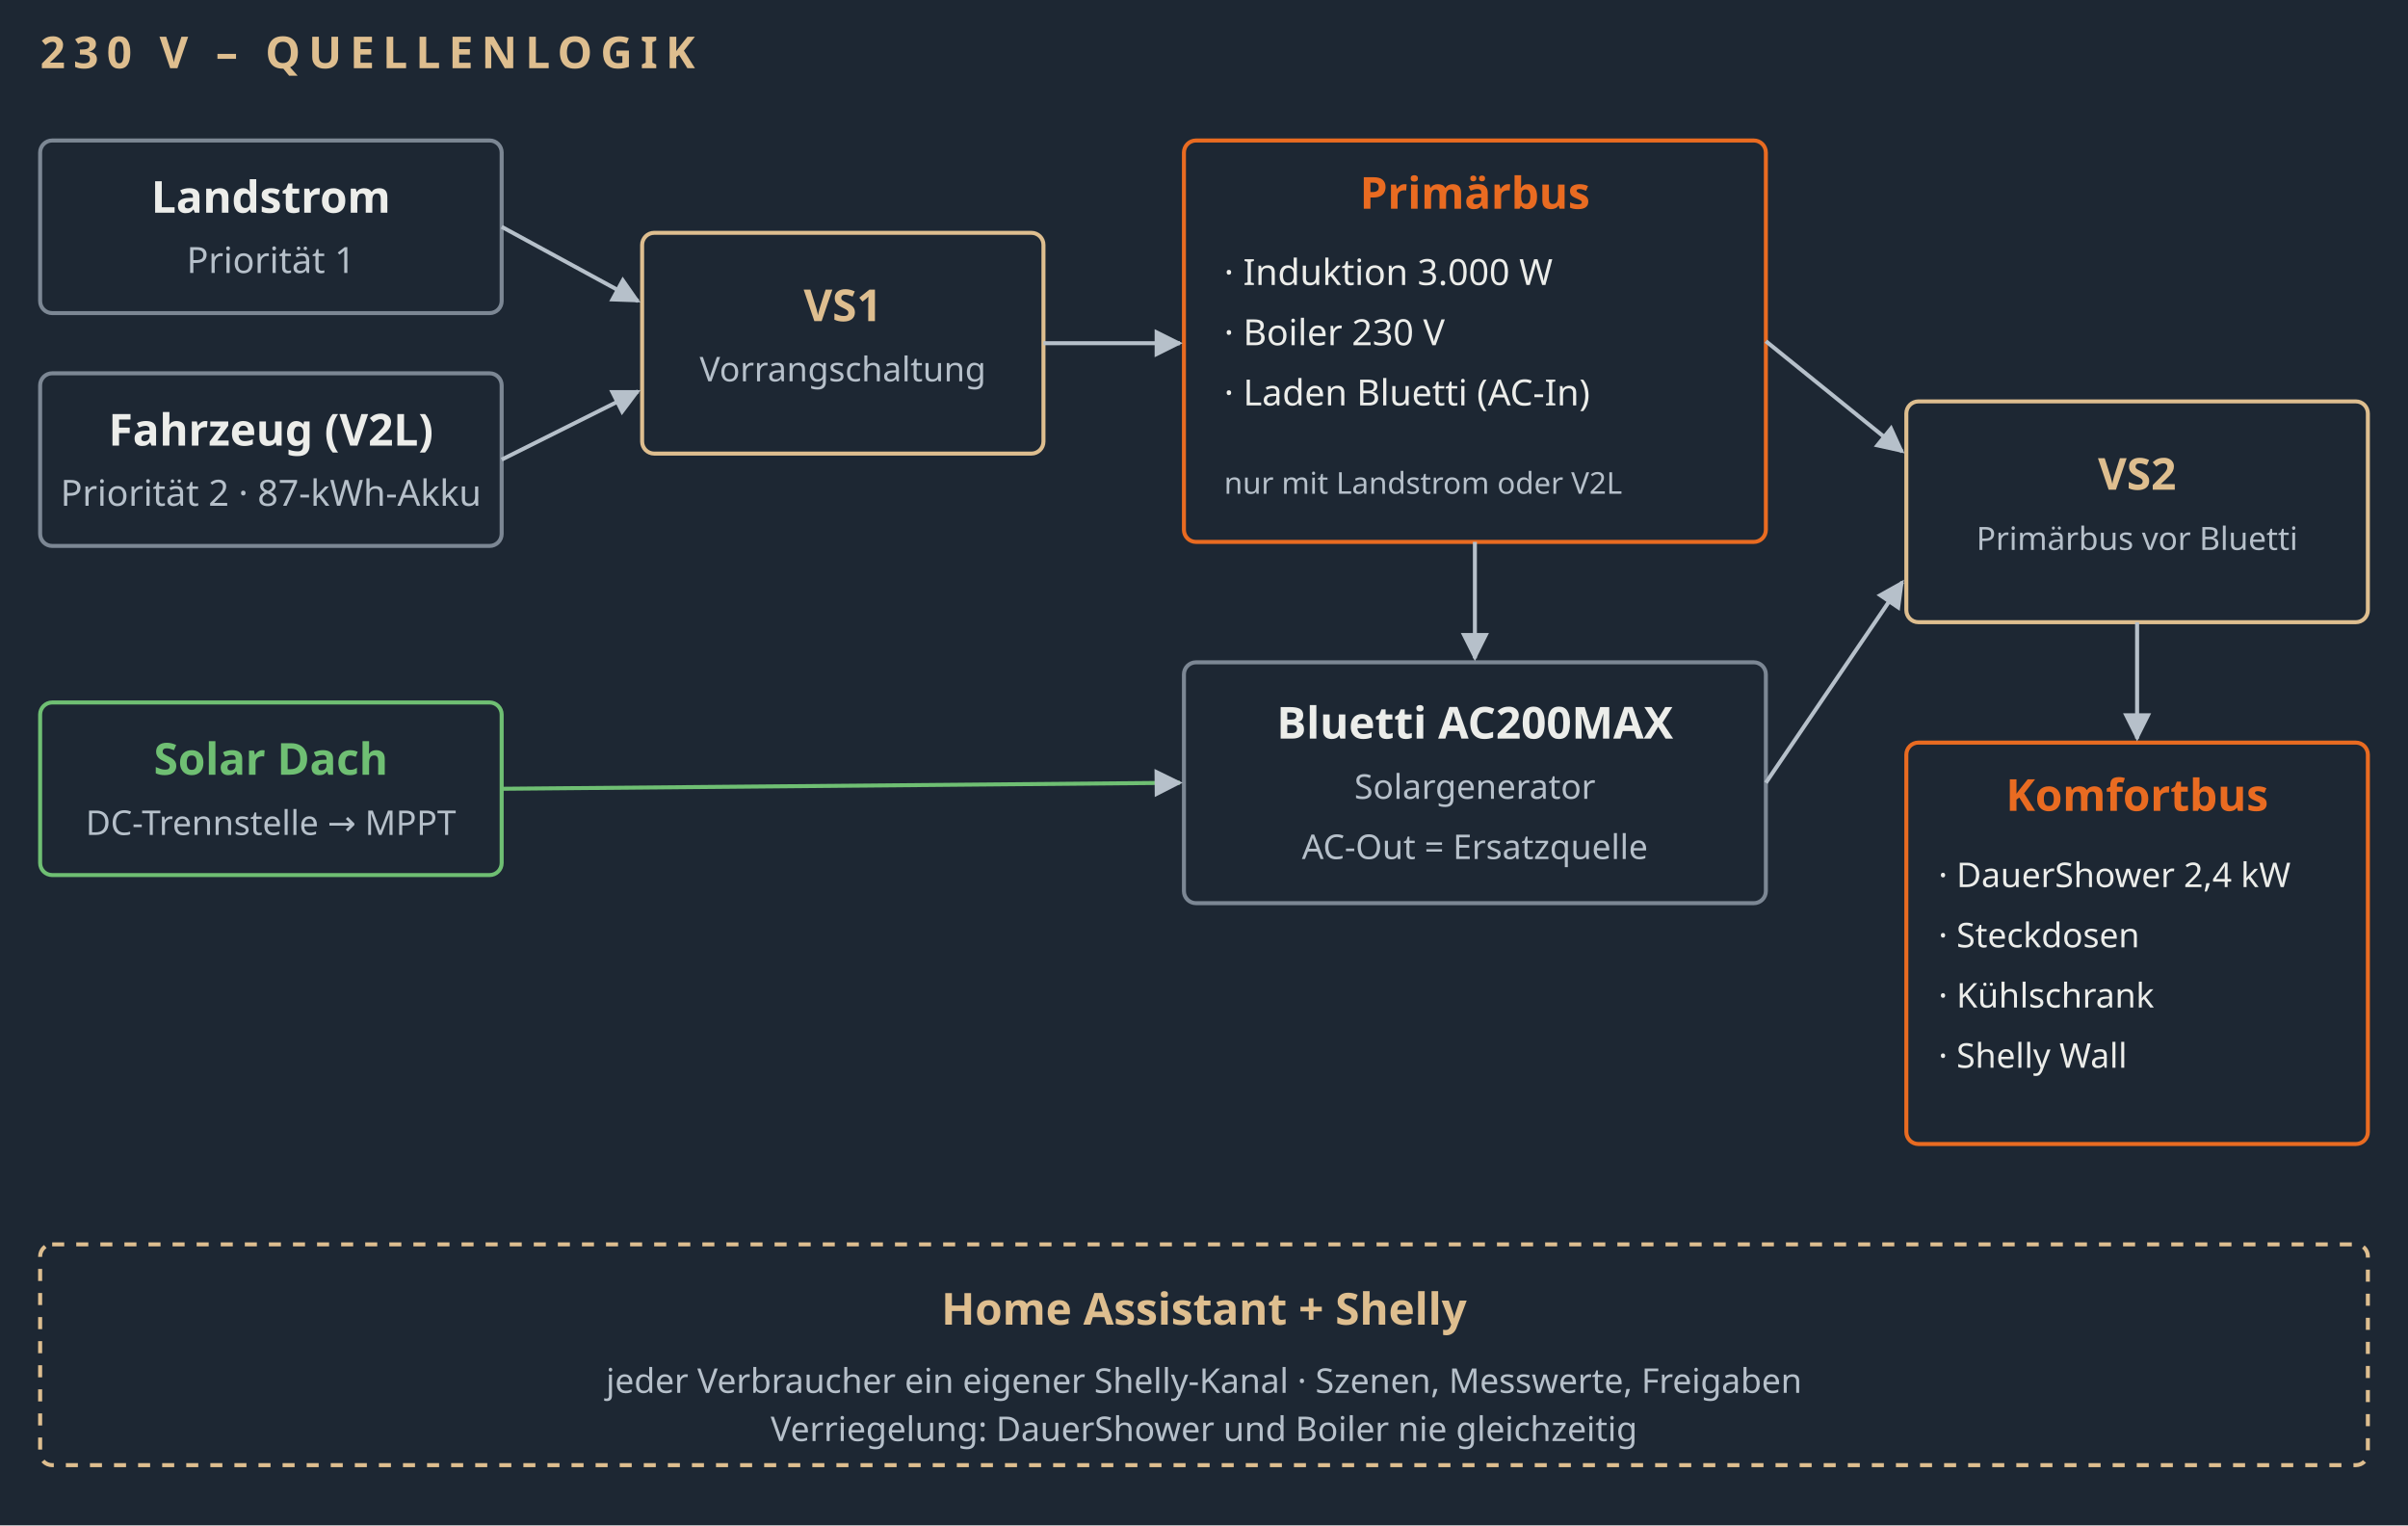
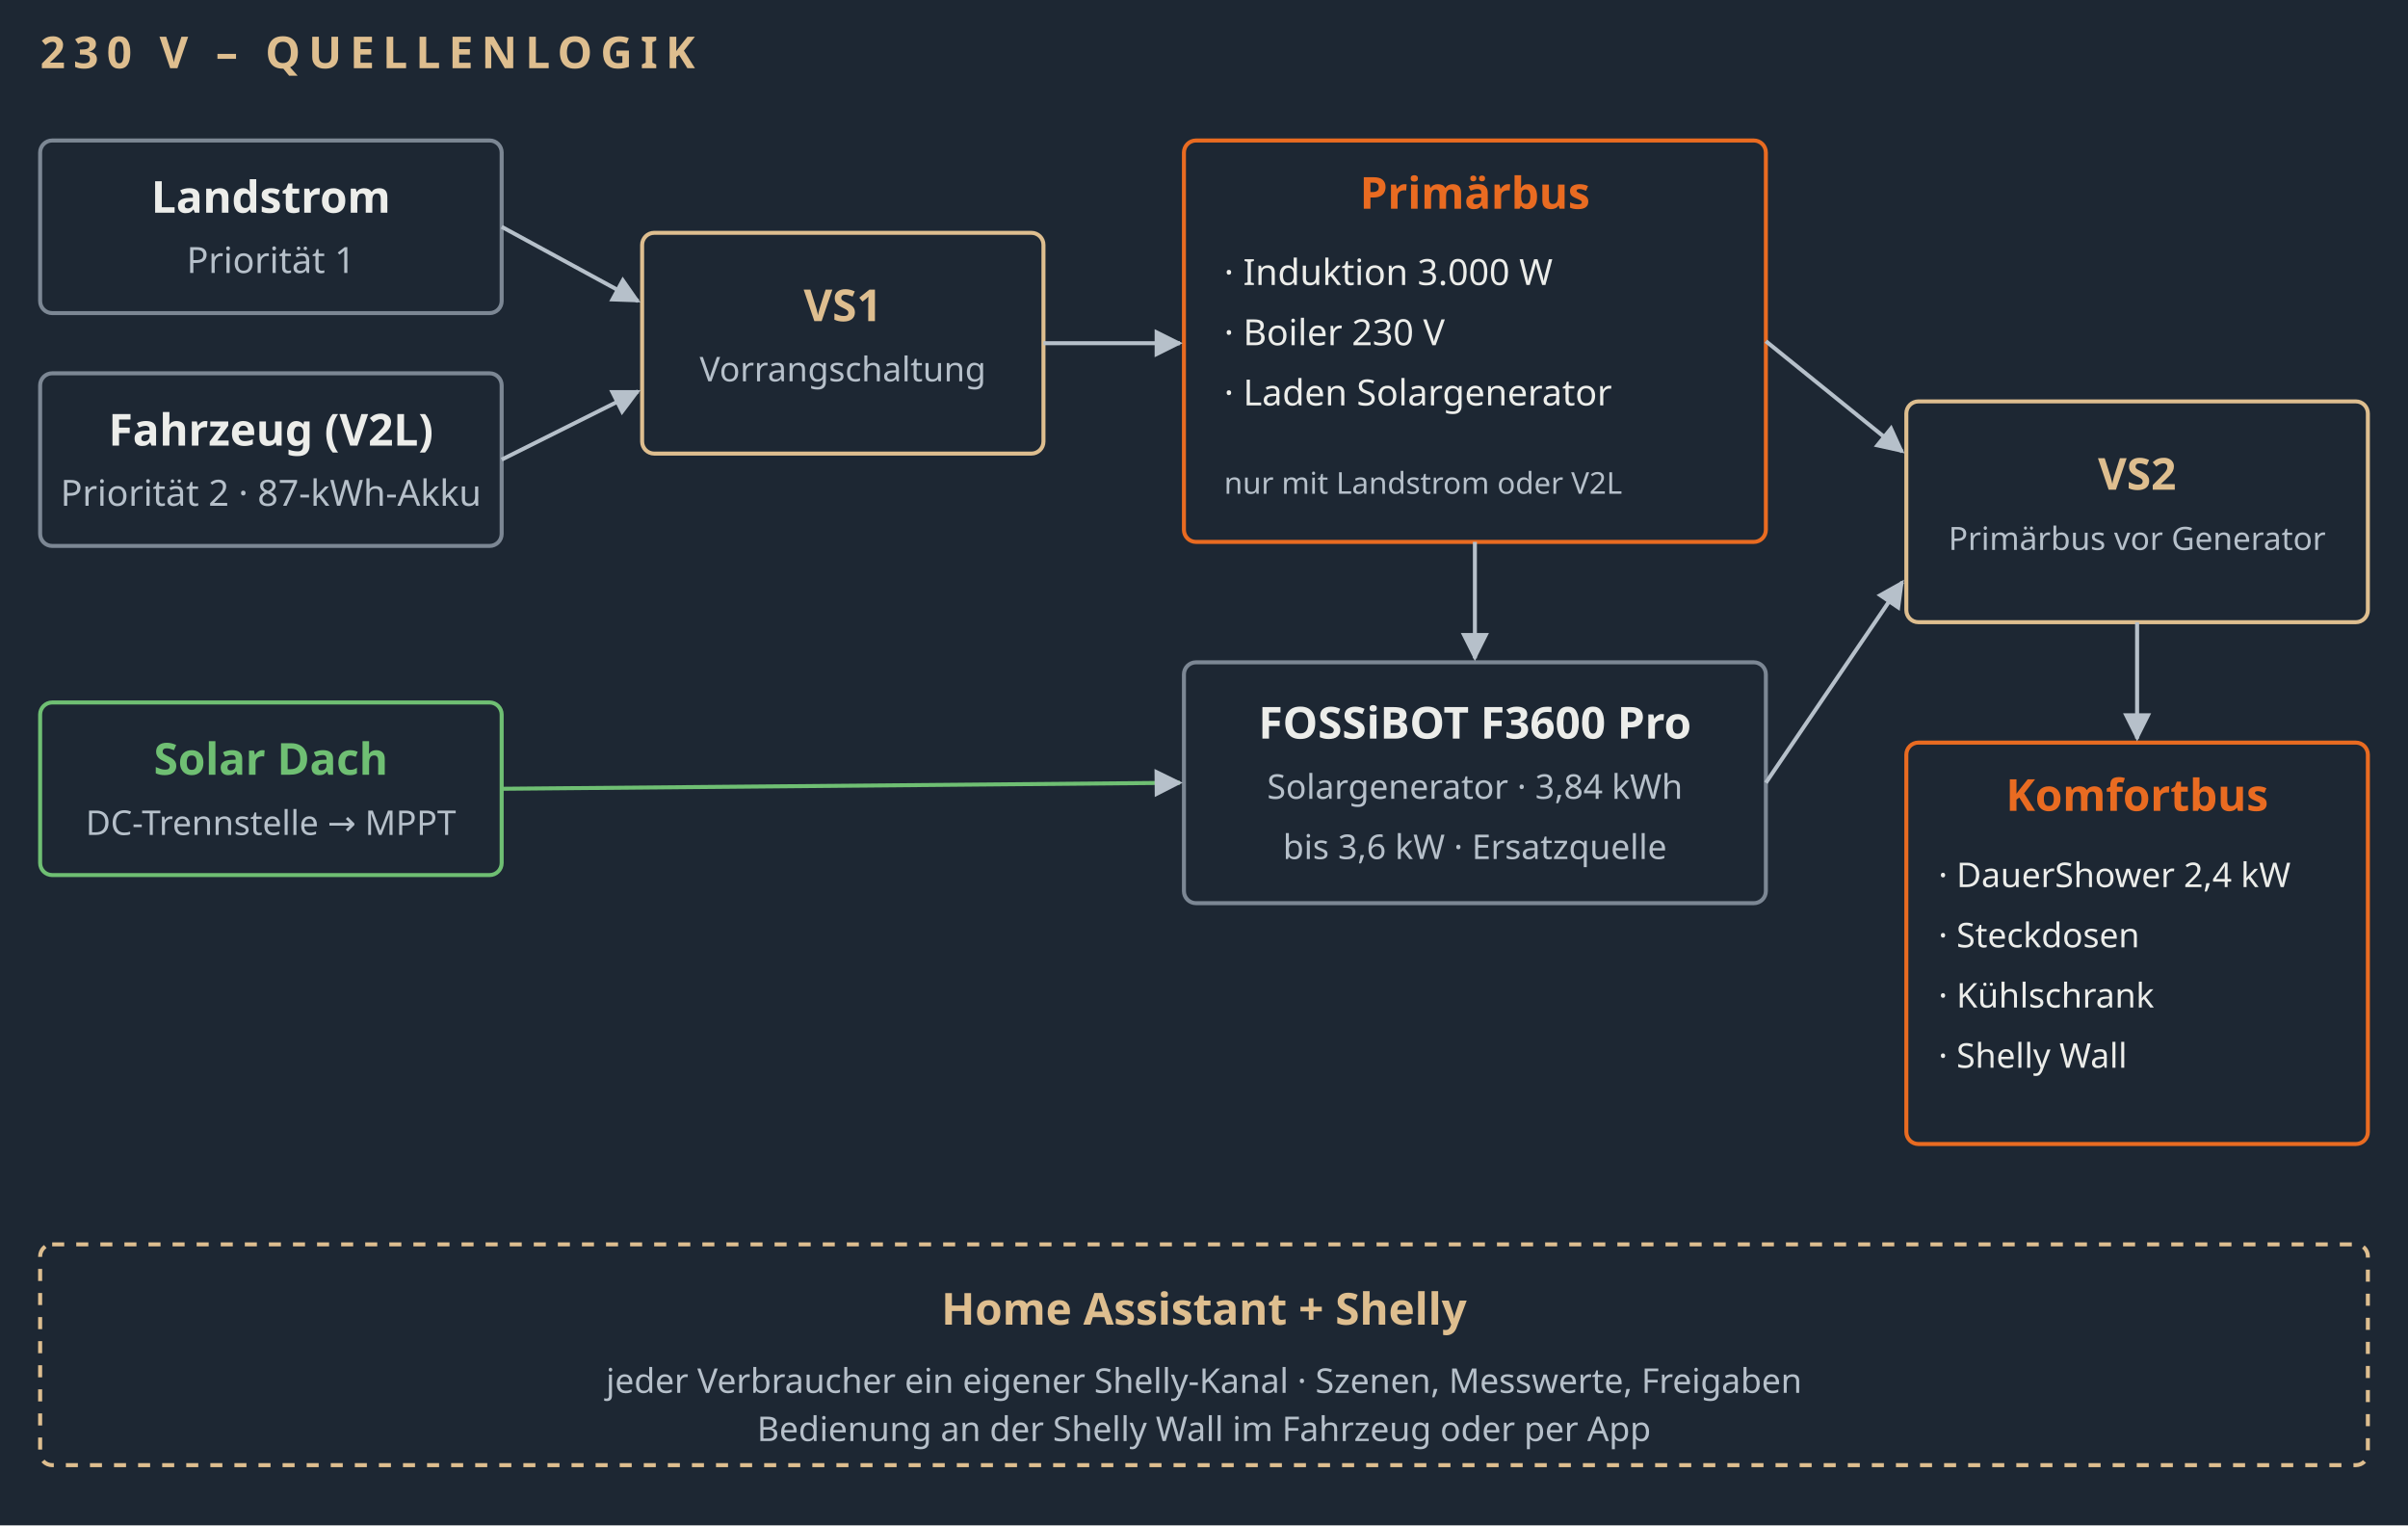
- <svg xmlns="http://www.w3.org/2000/svg" viewBox="0 0 1200 760" style="background:#1d2733" role="img" aria-label="230-Volt-Quellenlogik: Landstrom vor Renault V2L ergibt den Primärbus; Primärbus vor Bluetti ergibt den Komfortbus; Solar lädt die Bluetti; Home Assistant steuert alle Verbraucher über Shelly">
+ <svg xmlns="http://www.w3.org/2000/svg" viewBox="0 0 1200 760" role="img" aria-label="230-Volt-Quellenlogik: Landstrom vor Renault V2L ergibt den Primärbus; Primärbus vor Solargenerator ergibt den Komfortbus; Solar lädt den Solargenerator; Home Assistant misst und schaltet jeden Verbraucher über Shelly">
  <defs>
    <marker id="caA" viewBox="0 0 10 10" refX="9" refY="5" markerWidth="7" markerHeight="7" orient="auto-start-reverse">
      <path d="M0,0 L10,5 L0,10 z" fill="#B6C0CA" />
    </marker>
  </defs>
  <rect width="1200" height="760" fill="#1d2733" />
  <g font-family="system-ui, sans-serif" fill="none" stroke-width="2">
    <text x="20" y="34" fill="#DEBE8F" stroke="none" font-size="22" letter-spacing="4" font-weight="600">230 V – QUELLENLOGIK</text>
    <rect x="20" y="70" width="230" height="86" rx="6" stroke="#7C8794" />
    <text x="135" y="106" fill="#ECEDEA" stroke="none" font-size="22" font-weight="600" text-anchor="middle">Landstrom</text>
    <text x="135" y="136" fill="#B6C0CA" stroke="none" font-size="18" text-anchor="middle">Priorität 1</text>
    <rect x="20" y="186" width="230" height="86" rx="6" stroke="#7C8794" />
    <text x="135" y="222" fill="#ECEDEA" stroke="none" font-size="22" font-weight="600" text-anchor="middle">Fahrzeug (V2L)</text>
    <text x="135" y="252" fill="#B6C0CA" stroke="none" font-size="18" text-anchor="middle">Priorität 2 · 87-kWh-Akku</text>
    <rect x="320" y="116" width="200" height="110" rx="6" stroke="#DEBE8F" />
    <text x="420" y="160" fill="#DEBE8F" stroke="none" font-size="22" font-weight="600" text-anchor="middle">VS1</text>
    <text x="420" y="190" fill="#B6C0CA" stroke="none" font-size="17" text-anchor="middle">Vorrangschaltung</text>
    <path d="M250 113 L318 150" stroke="#B6C0CA" marker-end="url(#caA)" />
    <path d="M250 229 L318 195" stroke="#B6C0CA" marker-end="url(#caA)" />
    <rect x="590" y="70" width="290" height="200" rx="6" stroke="#E96B21" />
    <text x="735" y="104" fill="#E96B21" stroke="none" font-size="22" font-weight="600" text-anchor="middle">Primärbus</text>
    <text x="610" y="142" fill="#ECEDEA" stroke="none" font-size="18">· Induktion 3.000 W</text>
    <text x="610" y="172" fill="#ECEDEA" stroke="none" font-size="18">· Boiler 230 V</text>
-     <text x="610" y="202" fill="#ECEDEA" stroke="none" font-size="18">· Laden Bluetti (AC-In)</text>
+     <text x="610" y="202" fill="#ECEDEA" stroke="none" font-size="18">· Laden Solargenerator</text>
    <text x="610" y="246" fill="#B6C0CA" stroke="none" font-size="15">nur mit Landstrom oder V2L</text>
    <path d="M520 171 L588 171" stroke="#B6C0CA" marker-end="url(#caA)" />
    <rect x="590" y="330" width="290" height="120" rx="6" stroke="#7C8794" />
-     <text x="735" y="368" fill="#ECEDEA" stroke="none" font-size="22" font-weight="600" text-anchor="middle">Bluetti AC200MAX</text>
-     <text x="735" y="398" fill="#B6C0CA" stroke="none" font-size="17" text-anchor="middle">Solargenerator</text>
-     <text x="735" y="428" fill="#B6C0CA" stroke="none" font-size="17" text-anchor="middle">AC-Out = Ersatzquelle</text>
+     <text x="735" y="368" fill="#ECEDEA" stroke="none" font-size="22" font-weight="600" text-anchor="middle">FOSSiBOT F3600 Pro</text>
+     <text x="735" y="398" fill="#B6C0CA" stroke="none" font-size="17" text-anchor="middle">Solargenerator · 3,84 kWh</text>
+     <text x="735" y="428" fill="#B6C0CA" stroke="none" font-size="17" text-anchor="middle">bis 3,6 kW · Ersatzquelle</text>
    <path d="M735 270 L735 328" stroke="#B6C0CA" marker-end="url(#caA)" />
    <rect x="20" y="350" width="230" height="86" rx="6" stroke="#6FBF73" />
    <text x="135" y="386" fill="#6FBF73" stroke="none" font-size="22" font-weight="600" text-anchor="middle">Solar Dach</text>
    <text x="135" y="416" fill="#B6C0CA" stroke="none" font-size="17" text-anchor="middle">DC-Trennstelle → MPPT</text>
    <path d="M250 393 L588 390" stroke="#6FBF73" marker-end="url(#caA)" />
    <rect x="950" y="200" width="230" height="110" rx="6" stroke="#DEBE8F" />
    <text x="1065" y="244" fill="#DEBE8F" stroke="none" font-size="22" font-weight="600" text-anchor="middle">VS2</text>
-     <text x="1065" y="274" fill="#B6C0CA" stroke="none" font-size="16" text-anchor="middle">Primärbus vor Bluetti</text>
+     <text x="1065" y="274" fill="#B6C0CA" stroke="none" font-size="16" text-anchor="middle">Primärbus vor Generator</text>
    <path d="M880 170 L948 225" stroke="#B6C0CA" marker-end="url(#caA)" />
    <path d="M880 390 L948 290" stroke="#B6C0CA" marker-end="url(#caA)" />
    <rect x="950" y="370" width="230" height="200" rx="6" stroke="#E96B21" />
    <text x="1065" y="404" fill="#E96B21" stroke="none" font-size="22" font-weight="600" text-anchor="middle">Komfortbus</text>
    <text x="966" y="442" fill="#ECEDEA" stroke="none" font-size="17">· DauerShower 2,4 kW</text>
    <text x="966" y="472" fill="#ECEDEA" stroke="none" font-size="17">· Steckdosen</text>
    <text x="966" y="502" fill="#ECEDEA" stroke="none" font-size="17">· Kühlschrank</text>
    <text x="966" y="532" fill="#ECEDEA" stroke="none" font-size="17">· Shelly Wall</text>
    <path d="M1065 310 L1065 368" stroke="#B6C0CA" marker-end="url(#caA)" />
    <rect x="20" y="620" width="1160" height="110" rx="6" stroke="#DEBE8F" stroke-dasharray="6 6" />
    <text x="600" y="660" fill="#DEBE8F" stroke="none" font-size="22" font-weight="600" text-anchor="middle">Home Assistant + Shelly</text>
    <text x="600" y="694" fill="#B6C0CA" stroke="none" font-size="17" text-anchor="middle">jeder Verbraucher ein eigener Shelly-Kanal · Szenen, Messwerte, Freigaben</text>
-     <text x="600" y="718" fill="#B6C0CA" stroke="none" font-size="17" text-anchor="middle">Verriegelung: DauerShower und Boiler nie gleichzeitig</text>
+     <text x="600" y="718" fill="#B6C0CA" stroke="none" font-size="17" text-anchor="middle">Bedienung an der Shelly Wall im Fahrzeug oder per App</text>
  </g>
</svg>
